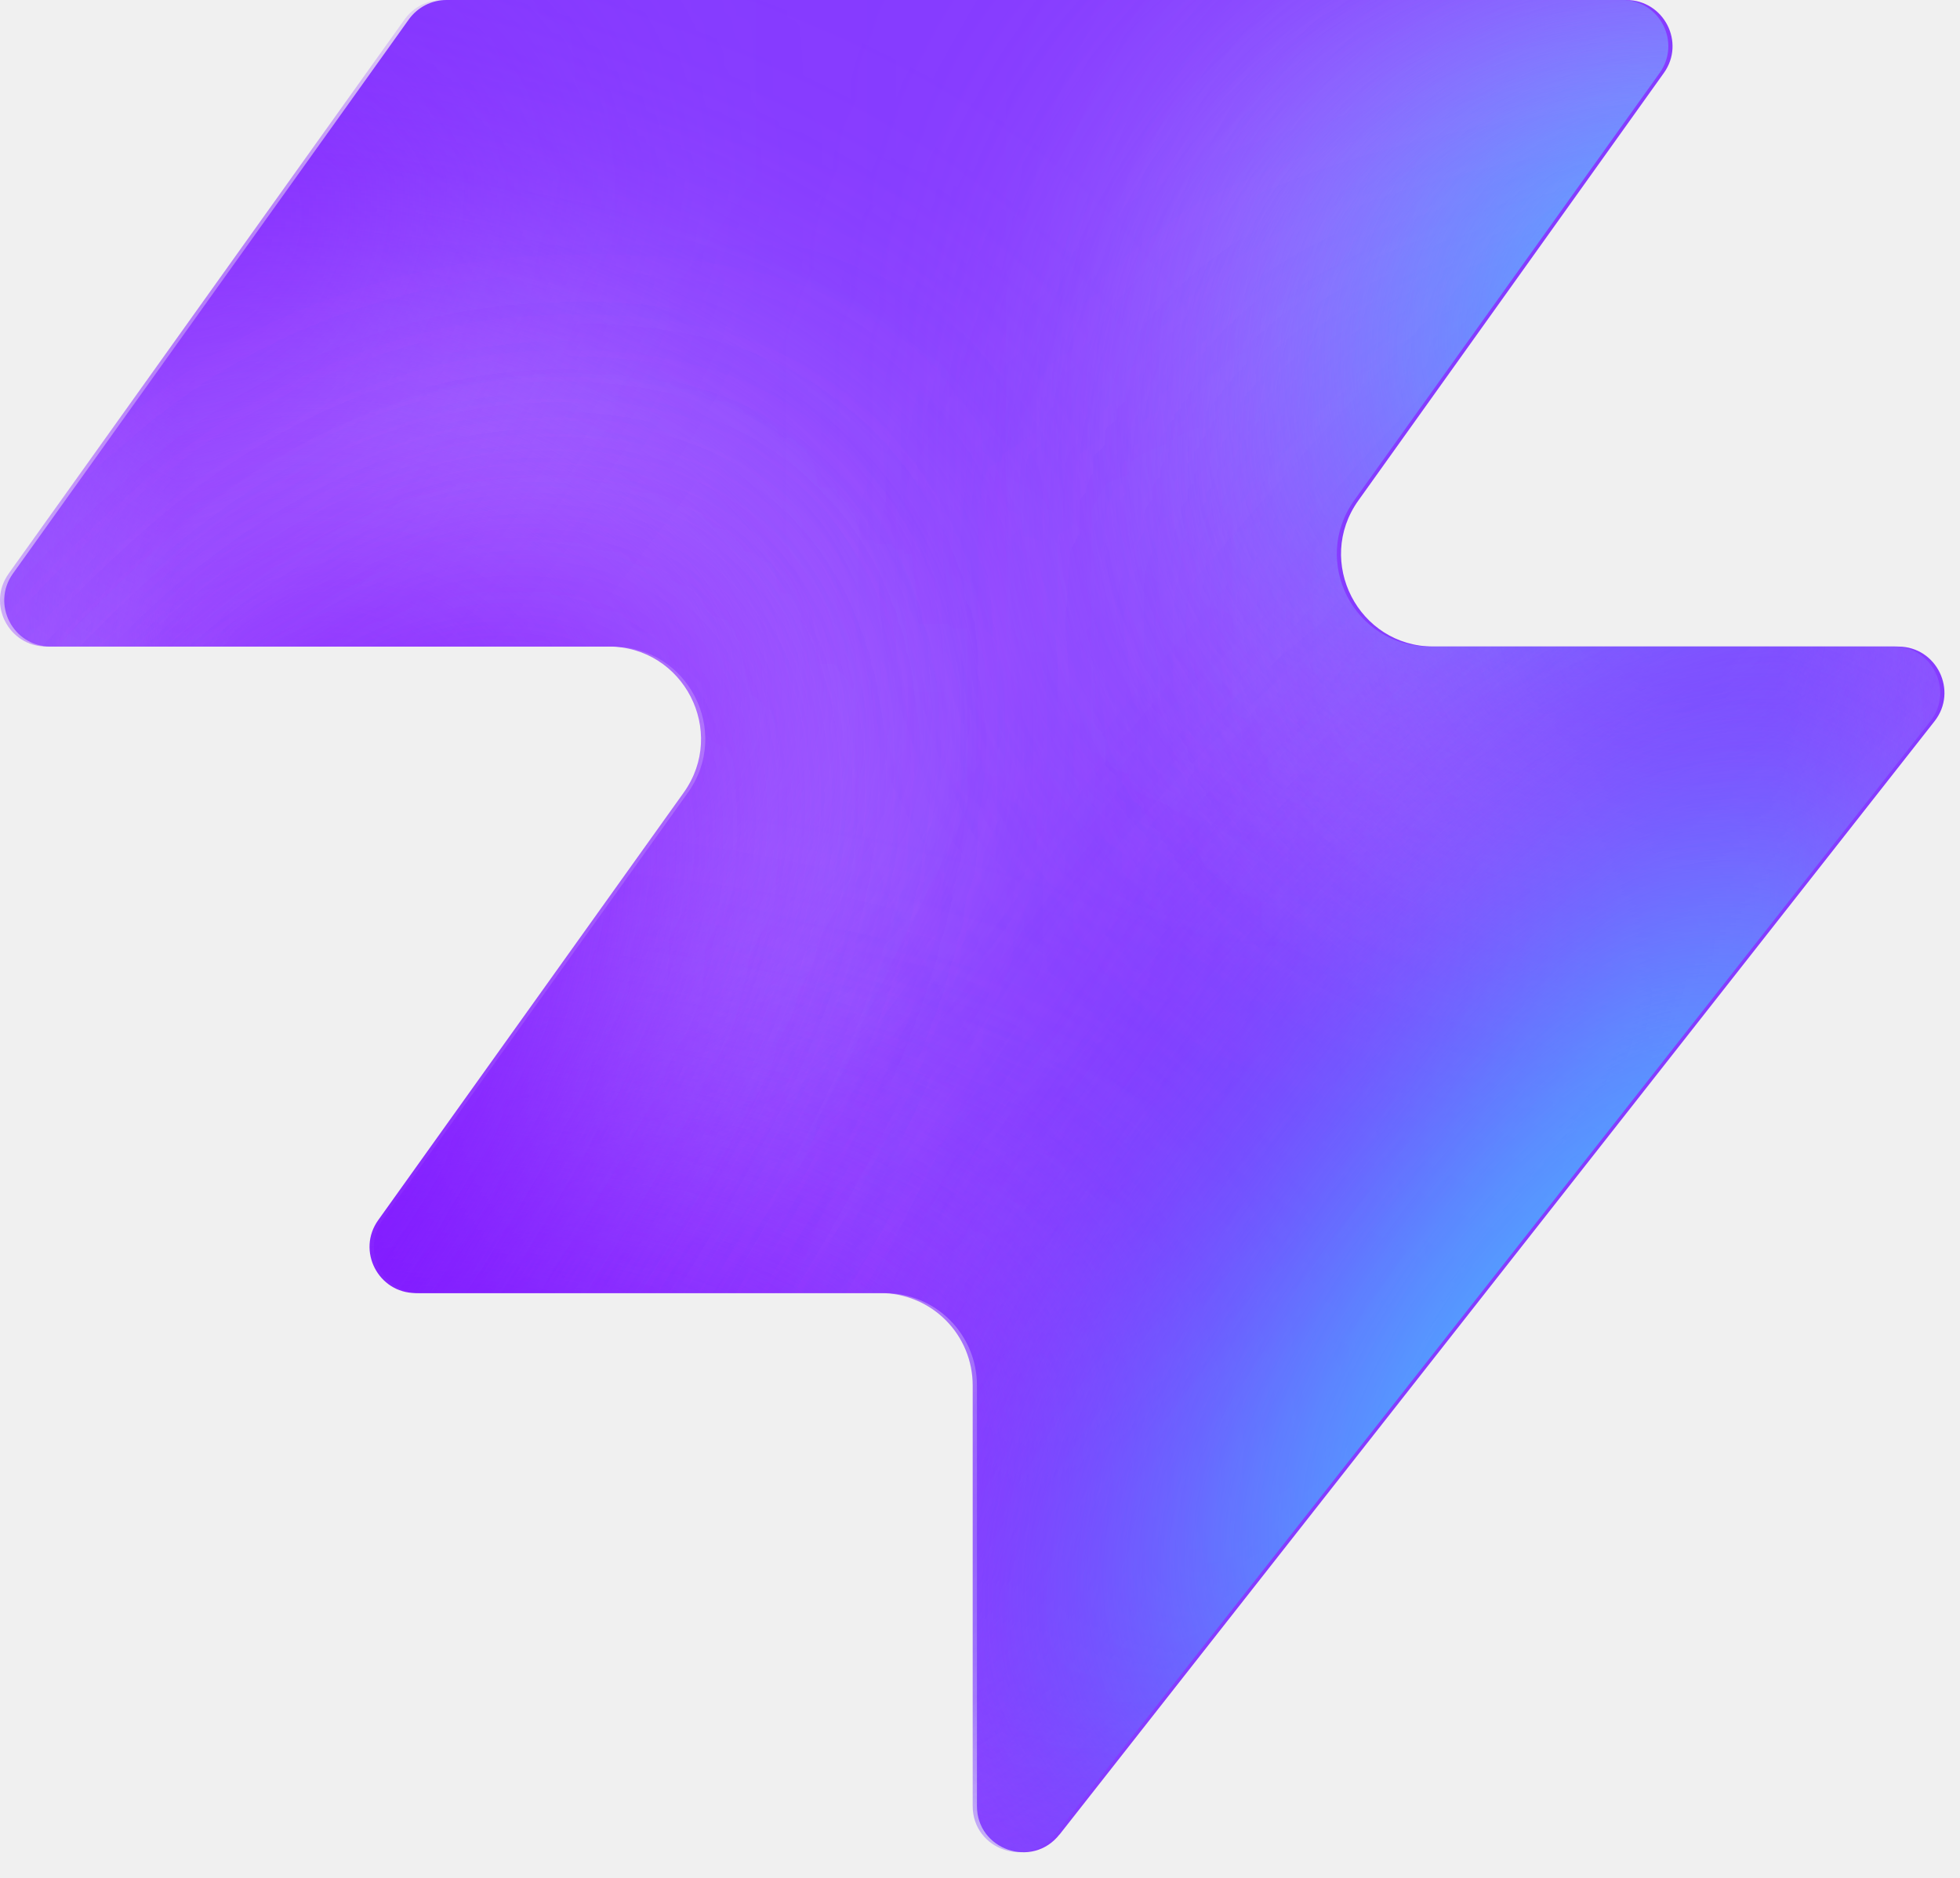
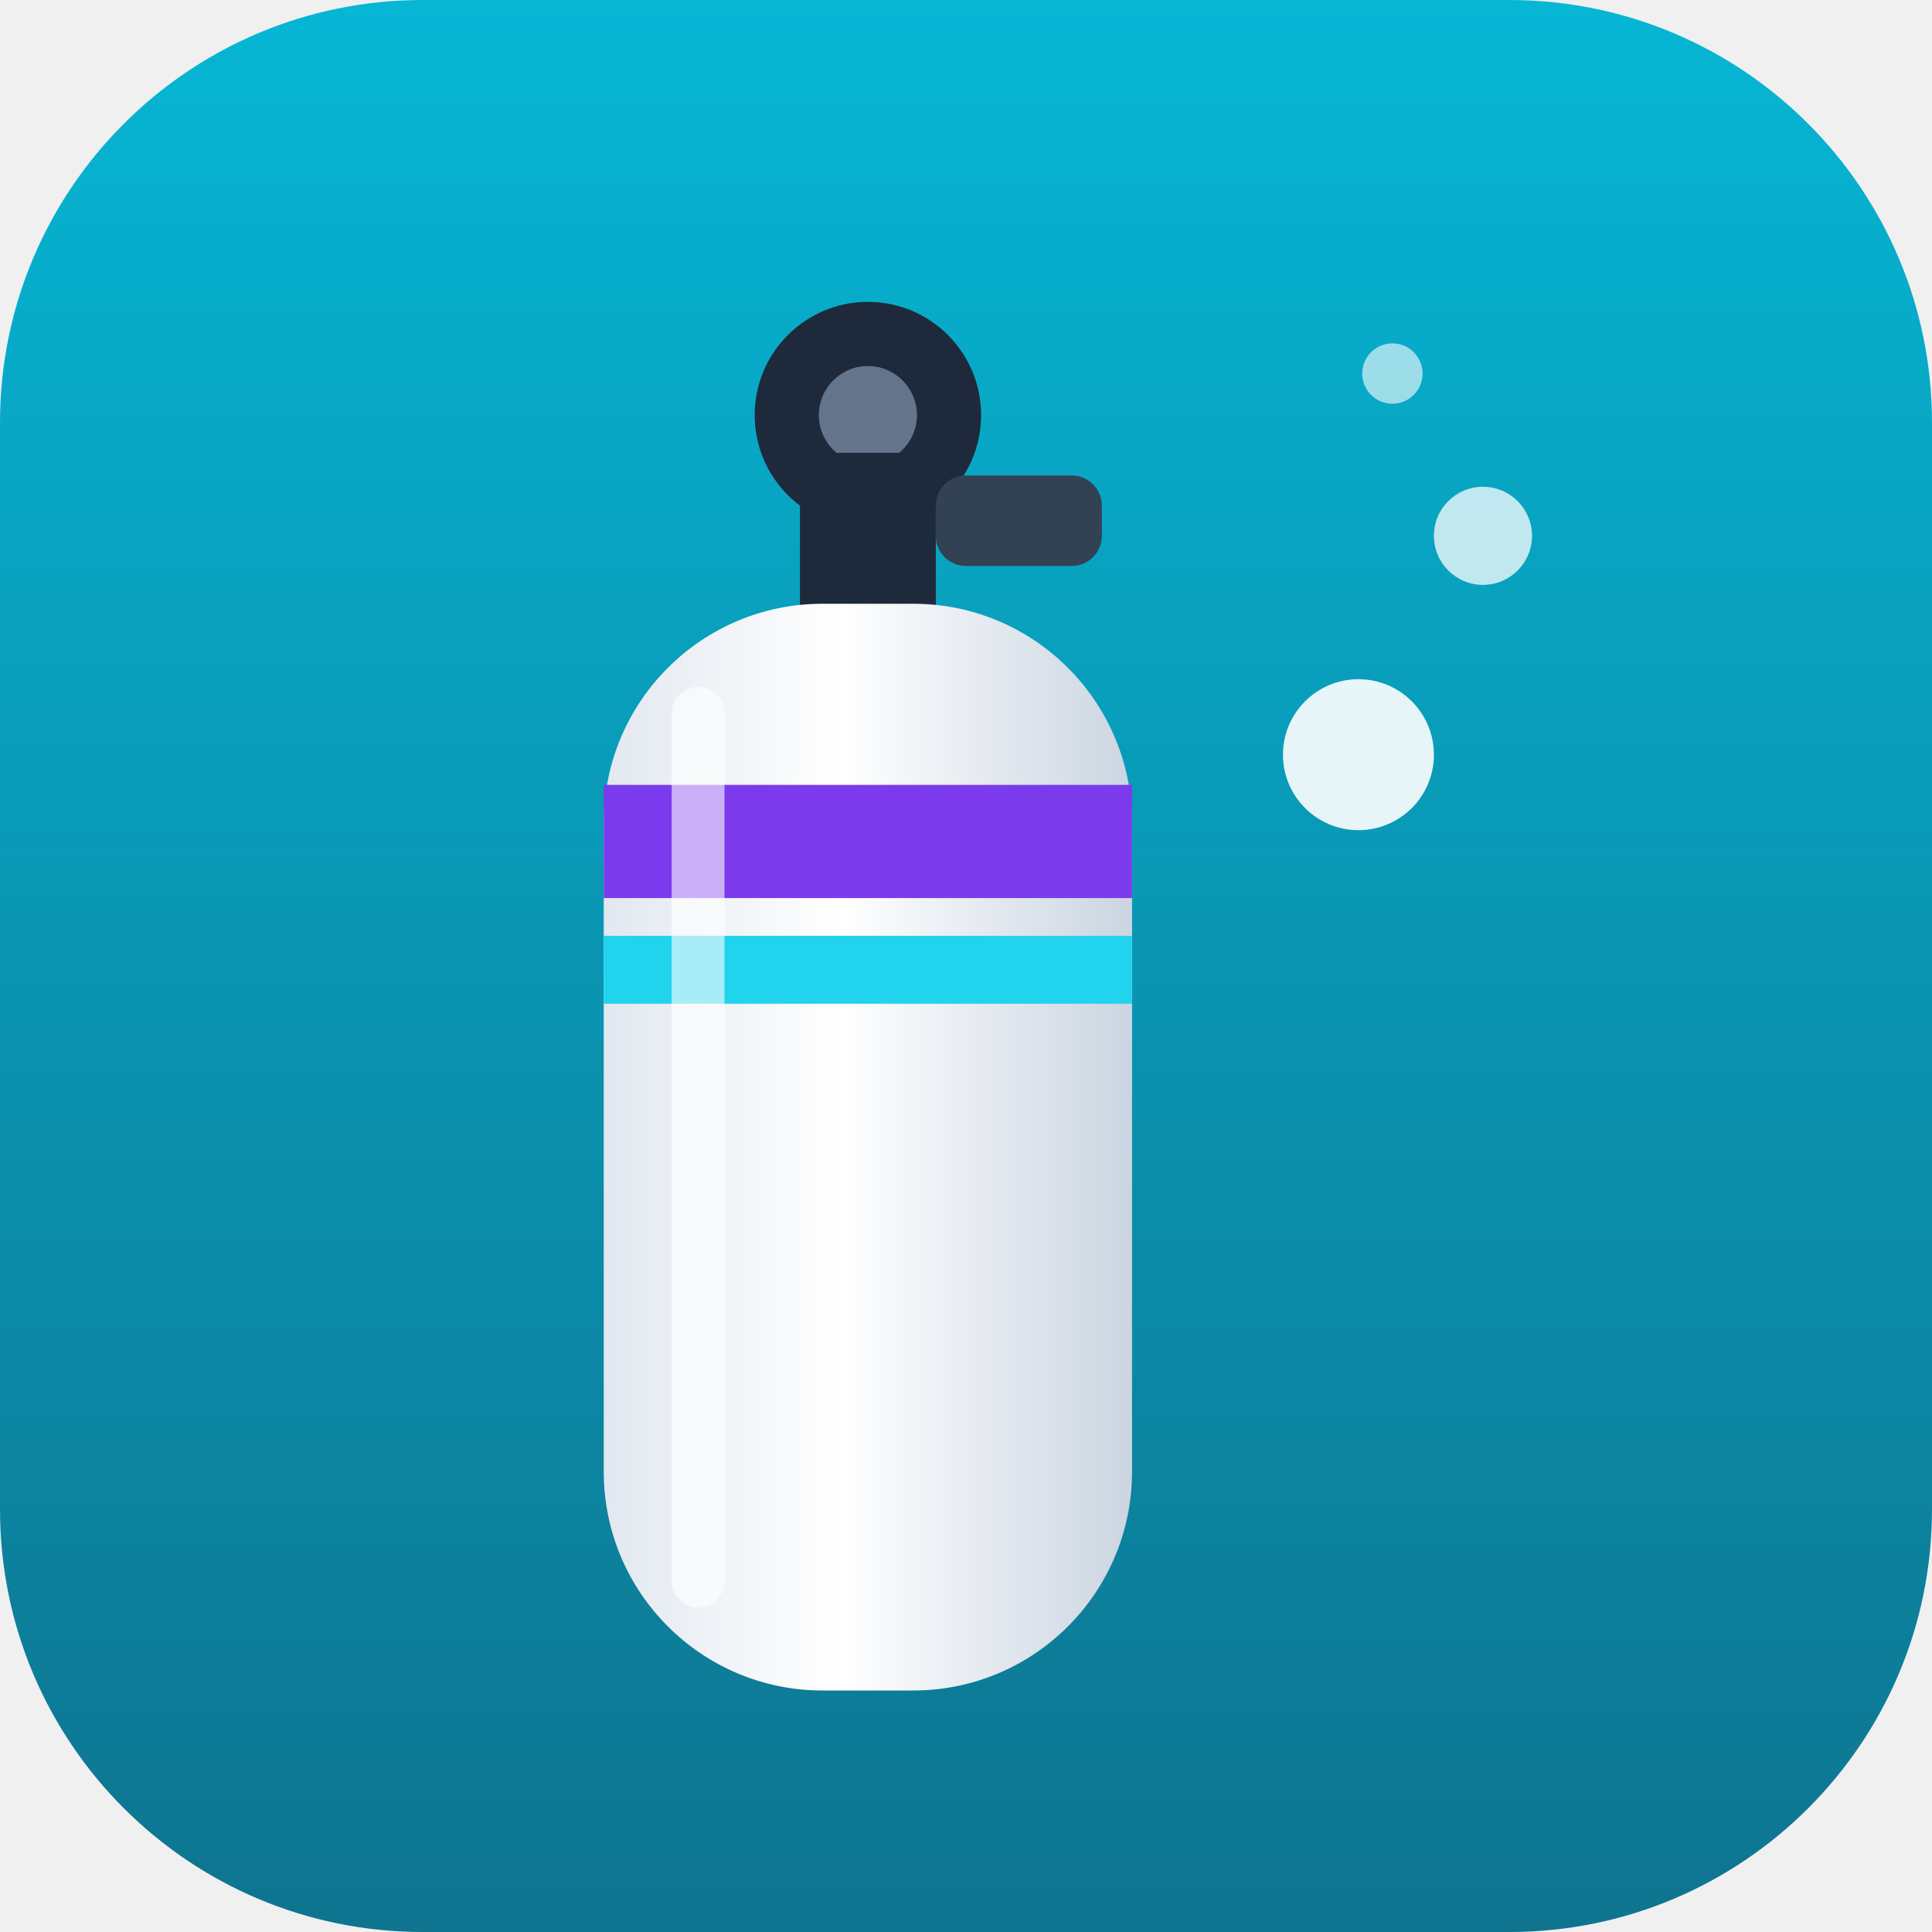
- <svg xmlns="http://www.w3.org/2000/svg" width="48" height="46" fill="none" viewBox="0 0 48 46">
-   <path fill="#863bff" d="M25.946 44.938c-.664.845-2.021.375-2.021-.698V33.937a2.26 2.26 0 0 0-2.262-2.262H10.287c-.92 0-1.456-1.04-.92-1.788l7.48-10.471c1.07-1.497 0-3.578-1.842-3.578H1.237c-.92 0-1.456-1.04-.92-1.788L10.013.474c.214-.297.556-.474.92-.474h28.894c.92 0 1.456 1.04.92 1.788l-7.48 10.471c-1.07 1.498 0 3.579 1.842 3.579h11.377c.943 0 1.473 1.088.89 1.83L25.947 44.94z" style="fill:#863bff;fill:color(display-p3 .525 .23 1);fill-opacity:1" />
-   <mask id="a" width="48" height="46" x="0" y="0" maskUnits="userSpaceOnUse" style="mask-type:alpha">
-     <path fill="#000" d="M25.842 44.938c-.664.844-2.021.375-2.021-.698V33.937a2.26 2.26 0 0 0-2.262-2.262H10.183c-.92 0-1.456-1.04-.92-1.788l7.48-10.471c1.07-1.498 0-3.579-1.842-3.579H1.133c-.92 0-1.456-1.04-.92-1.787L9.91.473c.214-.297.556-.474.92-.474h28.894c.92 0 1.456 1.04.92 1.788l-7.48 10.471c-1.07 1.498 0 3.578 1.842 3.578h11.377c.943 0 1.473 1.088.89 1.832L25.843 44.94z" style="fill:#000;fill-opacity:1" />
-   </mask>
-   <g mask="url(#a)">
-     <g filter="url(#b)">
-       <ellipse cx="5.508" cy="14.704" fill="#ede6ff" rx="5.508" ry="14.704" style="fill:#ede6ff;fill:color(display-p3 .927 .903 1);fill-opacity:1" transform="matrix(.00324 1 1 -.00324 -4.47 31.516)" />
-     </g>
-     <g filter="url(#c)">
-       <ellipse cx="10.399" cy="29.851" fill="#ede6ff" rx="10.399" ry="29.851" style="fill:#ede6ff;fill:color(display-p3 .927 .903 1);fill-opacity:1" transform="matrix(.00324 1 1 -.00324 -39.328 7.883)" />
-     </g>
-     <g filter="url(#d)">
-       <ellipse cx="5.508" cy="30.487" fill="#7e14ff" rx="5.508" ry="30.487" style="fill:#7e14ff;fill:color(display-p3 .492 .077 1);fill-opacity:1" transform="rotate(89.814 -25.913 -14.639)scale(1 -1)" />
-     </g>
-     <g filter="url(#e)">
-       <ellipse cx="5.508" cy="30.599" fill="#7e14ff" rx="5.508" ry="30.599" style="fill:#7e14ff;fill:color(display-p3 .492 .077 1);fill-opacity:1" transform="rotate(89.814 -32.644 -3.334)scale(1 -1)" />
-     </g>
-     <g filter="url(#f)">
-       <ellipse cx="5.508" cy="30.599" fill="#7e14ff" rx="5.508" ry="30.599" style="fill:#7e14ff;fill:color(display-p3 .492 .077 1);fill-opacity:1" transform="matrix(.00324 1 1 -.00324 -34.34 30.47)" />
-     </g>
-     <g filter="url(#g)">
-       <ellipse cx="14.072" cy="22.078" fill="#ede6ff" rx="14.072" ry="22.078" style="fill:#ede6ff;fill:color(display-p3 .927 .903 1);fill-opacity:1" transform="rotate(93.35 24.506 48.493)scale(-1 1)" />
-     </g>
-     <g filter="url(#h)">
-       <ellipse cx="3.47" cy="21.501" fill="#7e14ff" rx="3.47" ry="21.501" style="fill:#7e14ff;fill:color(display-p3 .492 .077 1);fill-opacity:1" transform="rotate(89.009 28.708 47.59)scale(-1 1)" />
-     </g>
-     <g filter="url(#i)">
-       <ellipse cx="3.47" cy="21.501" fill="#7e14ff" rx="3.47" ry="21.501" style="fill:#7e14ff;fill:color(display-p3 .492 .077 1);fill-opacity:1" transform="rotate(89.009 28.708 47.59)scale(-1 1)" />
-     </g>
-     <g filter="url(#j)">
-       <ellipse cx=".387" cy="8.972" fill="#7e14ff" rx="4.407" ry="29.108" style="fill:#7e14ff;fill:color(display-p3 .492 .077 1);fill-opacity:1" transform="rotate(39.51 .387 8.972)" />
-     </g>
-     <g filter="url(#k)">
-       <ellipse cx="47.523" cy="-6.092" fill="#7e14ff" rx="4.407" ry="29.108" style="fill:#7e14ff;fill:color(display-p3 .492 .077 1);fill-opacity:1" transform="rotate(37.892 47.523 -6.092)" />
-     </g>
-     <g filter="url(#l)">
-       <ellipse cx="41.412" cy="6.333" fill="#47bfff" rx="5.971" ry="9.665" style="fill:#47bfff;fill:color(display-p3 .28 .748 1);fill-opacity:1" transform="rotate(37.892 41.412 6.333)" />
-     </g>
-     <g filter="url(#m)">
-       <ellipse cx="-1.879" cy="38.332" fill="#7e14ff" rx="4.407" ry="29.108" style="fill:#7e14ff;fill:color(display-p3 .492 .077 1);fill-opacity:1" transform="rotate(37.892 -1.88 38.332)" />
-     </g>
-     <g filter="url(#n)">
-       <ellipse cx="-1.879" cy="38.332" fill="#7e14ff" rx="4.407" ry="29.108" style="fill:#7e14ff;fill:color(display-p3 .492 .077 1);fill-opacity:1" transform="rotate(37.892 -1.88 38.332)" />
-     </g>
-     <g filter="url(#o)">
-       <ellipse cx="35.651" cy="29.907" fill="#7e14ff" rx="4.407" ry="29.108" style="fill:#7e14ff;fill:color(display-p3 .492 .077 1);fill-opacity:1" transform="rotate(37.892 35.651 29.907)" />
-     </g>
-     <g filter="url(#p)">
-       <ellipse cx="38.418" cy="32.4" fill="#47bfff" rx="5.971" ry="15.297" style="fill:#47bfff;fill:color(display-p3 .28 .748 1);fill-opacity:1" transform="rotate(37.892 38.418 32.4)" />
-     </g>
-   </g>
+ <svg xmlns="http://www.w3.org/2000/svg" width="512" height="512" viewBox="0 0 512 512" fill="none">
  <defs>
-     <filter id="b" width="60.045" height="41.654" x="-19.77" y="16.149" color-interpolation-filters="sRGB" filterUnits="userSpaceOnUse">
-       <feFlood flood-opacity="0" result="BackgroundImageFix" />
-       <feBlend in="SourceGraphic" in2="BackgroundImageFix" result="shape" />
-       <feGaussianBlur result="effect1_foregroundBlur_2002_17158" stdDeviation="7.659" />
-     </filter>
-     <filter id="c" width="90.34" height="51.437" x="-54.613" y="-7.533" color-interpolation-filters="sRGB" filterUnits="userSpaceOnUse">
-       <feFlood flood-opacity="0" result="BackgroundImageFix" />
-       <feBlend in="SourceGraphic" in2="BackgroundImageFix" result="shape" />
-       <feGaussianBlur result="effect1_foregroundBlur_2002_17158" stdDeviation="7.659" />
-     </filter>
-     <filter id="d" width="79.355" height="29.4" x="-49.64" y="2.03" color-interpolation-filters="sRGB" filterUnits="userSpaceOnUse">
-       <feFlood flood-opacity="0" result="BackgroundImageFix" />
-       <feBlend in="SourceGraphic" in2="BackgroundImageFix" result="shape" />
-       <feGaussianBlur result="effect1_foregroundBlur_2002_17158" stdDeviation="4.596" />
-     </filter>
-     <filter id="e" width="79.579" height="29.4" x="-45.045" y="20.029" color-interpolation-filters="sRGB" filterUnits="userSpaceOnUse">
-       <feFlood flood-opacity="0" result="BackgroundImageFix" />
-       <feBlend in="SourceGraphic" in2="BackgroundImageFix" result="shape" />
-       <feGaussianBlur result="effect1_foregroundBlur_2002_17158" stdDeviation="4.596" />
-     </filter>
-     <filter id="f" width="79.579" height="29.4" x="-43.513" y="21.178" color-interpolation-filters="sRGB" filterUnits="userSpaceOnUse">
-       <feFlood flood-opacity="0" result="BackgroundImageFix" />
-       <feBlend in="SourceGraphic" in2="BackgroundImageFix" result="shape" />
-       <feGaussianBlur result="effect1_foregroundBlur_2002_17158" stdDeviation="4.596" />
-     </filter>
-     <filter id="g" width="74.749" height="58.852" x="15.756" y="-17.901" color-interpolation-filters="sRGB" filterUnits="userSpaceOnUse">
-       <feFlood flood-opacity="0" result="BackgroundImageFix" />
-       <feBlend in="SourceGraphic" in2="BackgroundImageFix" result="shape" />
-       <feGaussianBlur result="effect1_foregroundBlur_2002_17158" stdDeviation="7.659" />
-     </filter>
-     <filter id="h" width="61.377" height="25.362" x="23.548" y="2.284" color-interpolation-filters="sRGB" filterUnits="userSpaceOnUse">
-       <feFlood flood-opacity="0" result="BackgroundImageFix" />
-       <feBlend in="SourceGraphic" in2="BackgroundImageFix" result="shape" />
-       <feGaussianBlur result="effect1_foregroundBlur_2002_17158" stdDeviation="4.596" />
-     </filter>
-     <filter id="i" width="61.377" height="25.362" x="23.548" y="2.284" color-interpolation-filters="sRGB" filterUnits="userSpaceOnUse">
-       <feFlood flood-opacity="0" result="BackgroundImageFix" />
-       <feBlend in="SourceGraphic" in2="BackgroundImageFix" result="shape" />
-       <feGaussianBlur result="effect1_foregroundBlur_2002_17158" stdDeviation="4.596" />
-     </filter>
-     <filter id="j" width="56.045" height="63.649" x="-27.636" y="-22.853" color-interpolation-filters="sRGB" filterUnits="userSpaceOnUse">
-       <feFlood flood-opacity="0" result="BackgroundImageFix" />
-       <feBlend in="SourceGraphic" in2="BackgroundImageFix" result="shape" />
-       <feGaussianBlur result="effect1_foregroundBlur_2002_17158" stdDeviation="4.596" />
-     </filter>
-     <filter id="k" width="54.814" height="64.646" x="20.116" y="-38.415" color-interpolation-filters="sRGB" filterUnits="userSpaceOnUse">
-       <feFlood flood-opacity="0" result="BackgroundImageFix" />
-       <feBlend in="SourceGraphic" in2="BackgroundImageFix" result="shape" />
-       <feGaussianBlur result="effect1_foregroundBlur_2002_17158" stdDeviation="4.596" />
-     </filter>
-     <filter id="l" width="33.541" height="35.313" x="24.641" y="-11.323" color-interpolation-filters="sRGB" filterUnits="userSpaceOnUse">
-       <feFlood flood-opacity="0" result="BackgroundImageFix" />
-       <feBlend in="SourceGraphic" in2="BackgroundImageFix" result="shape" />
-       <feGaussianBlur result="effect1_foregroundBlur_2002_17158" stdDeviation="4.596" />
-     </filter>
-     <filter id="m" width="54.814" height="64.646" x="-29.286" y="6.009" color-interpolation-filters="sRGB" filterUnits="userSpaceOnUse">
-       <feFlood flood-opacity="0" result="BackgroundImageFix" />
-       <feBlend in="SourceGraphic" in2="BackgroundImageFix" result="shape" />
-       <feGaussianBlur result="effect1_foregroundBlur_2002_17158" stdDeviation="4.596" />
-     </filter>
-     <filter id="n" width="54.814" height="64.646" x="-29.286" y="6.009" color-interpolation-filters="sRGB" filterUnits="userSpaceOnUse">
-       <feFlood flood-opacity="0" result="BackgroundImageFix" />
-       <feBlend in="SourceGraphic" in2="BackgroundImageFix" result="shape" />
-       <feGaussianBlur result="effect1_foregroundBlur_2002_17158" stdDeviation="4.596" />
-     </filter>
-     <filter id="o" width="54.814" height="64.646" x="8.244" y="-2.416" color-interpolation-filters="sRGB" filterUnits="userSpaceOnUse">
-       <feFlood flood-opacity="0" result="BackgroundImageFix" />
-       <feBlend in="SourceGraphic" in2="BackgroundImageFix" result="shape" />
-       <feGaussianBlur result="effect1_foregroundBlur_2002_17158" stdDeviation="4.596" />
-     </filter>
-     <filter id="p" width="39.409" height="43.623" x="18.713" y="10.588" color-interpolation-filters="sRGB" filterUnits="userSpaceOnUse">
-       <feFlood flood-opacity="0" result="BackgroundImageFix" />
-       <feBlend in="SourceGraphic" in2="BackgroundImageFix" result="shape" />
-       <feGaussianBlur result="effect1_foregroundBlur_2002_17158" stdDeviation="4.596" />
-     </filter>
+     <linearGradient id="bg" x1="0" y1="0" x2="0" y2="512" gradientUnits="userSpaceOnUse">
+       <stop offset="0" stop-color="#06b6d4" />
+       <stop offset="1" stop-color="#0e7490" />
+     </linearGradient>
+     <linearGradient id="tank" x1="160" y1="0" x2="300" y2="0" gradientUnits="userSpaceOnUse">
+       <stop offset="0" stop-color="#e2e8f0" />
+       <stop offset="0.45" stop-color="#ffffff" />
+       <stop offset="1" stop-color="#cbd5e1" />
+     </linearGradient>
  </defs>
+   <rect width="512" height="512" rx="112" fill="url(#bg)" />
+   <circle cx="360" cy="200" r="20" fill="#ffffff" fill-opacity="0.9" />
+   <circle cx="393" cy="142" r="13" fill="#ffffff" fill-opacity="0.75" />
+   <circle cx="369" cy="99" r="8" fill="#ffffff" fill-opacity="0.6" />
+   <circle cx="230" cy="110" r="30" fill="#1e293b" />
+   <circle cx="230" cy="110" r="13" fill="#64748b" />
+   <rect x="212" y="120" width="36" height="48" fill="#1e293b" />
+   <rect x="248" y="126" width="44" height="24" rx="8" fill="#334155" />
+   <rect x="160" y="160" width="140" height="288" rx="58" fill="url(#tank)" />
+   <rect x="160" y="208" width="140" height="30" fill="#7c3aed" />
+   <rect x="160" y="248" width="140" height="18" fill="#22d3ee" />
+   <rect x="178" y="182" width="14" height="244" rx="7" fill="#ffffff" fill-opacity="0.6" />
</svg>
